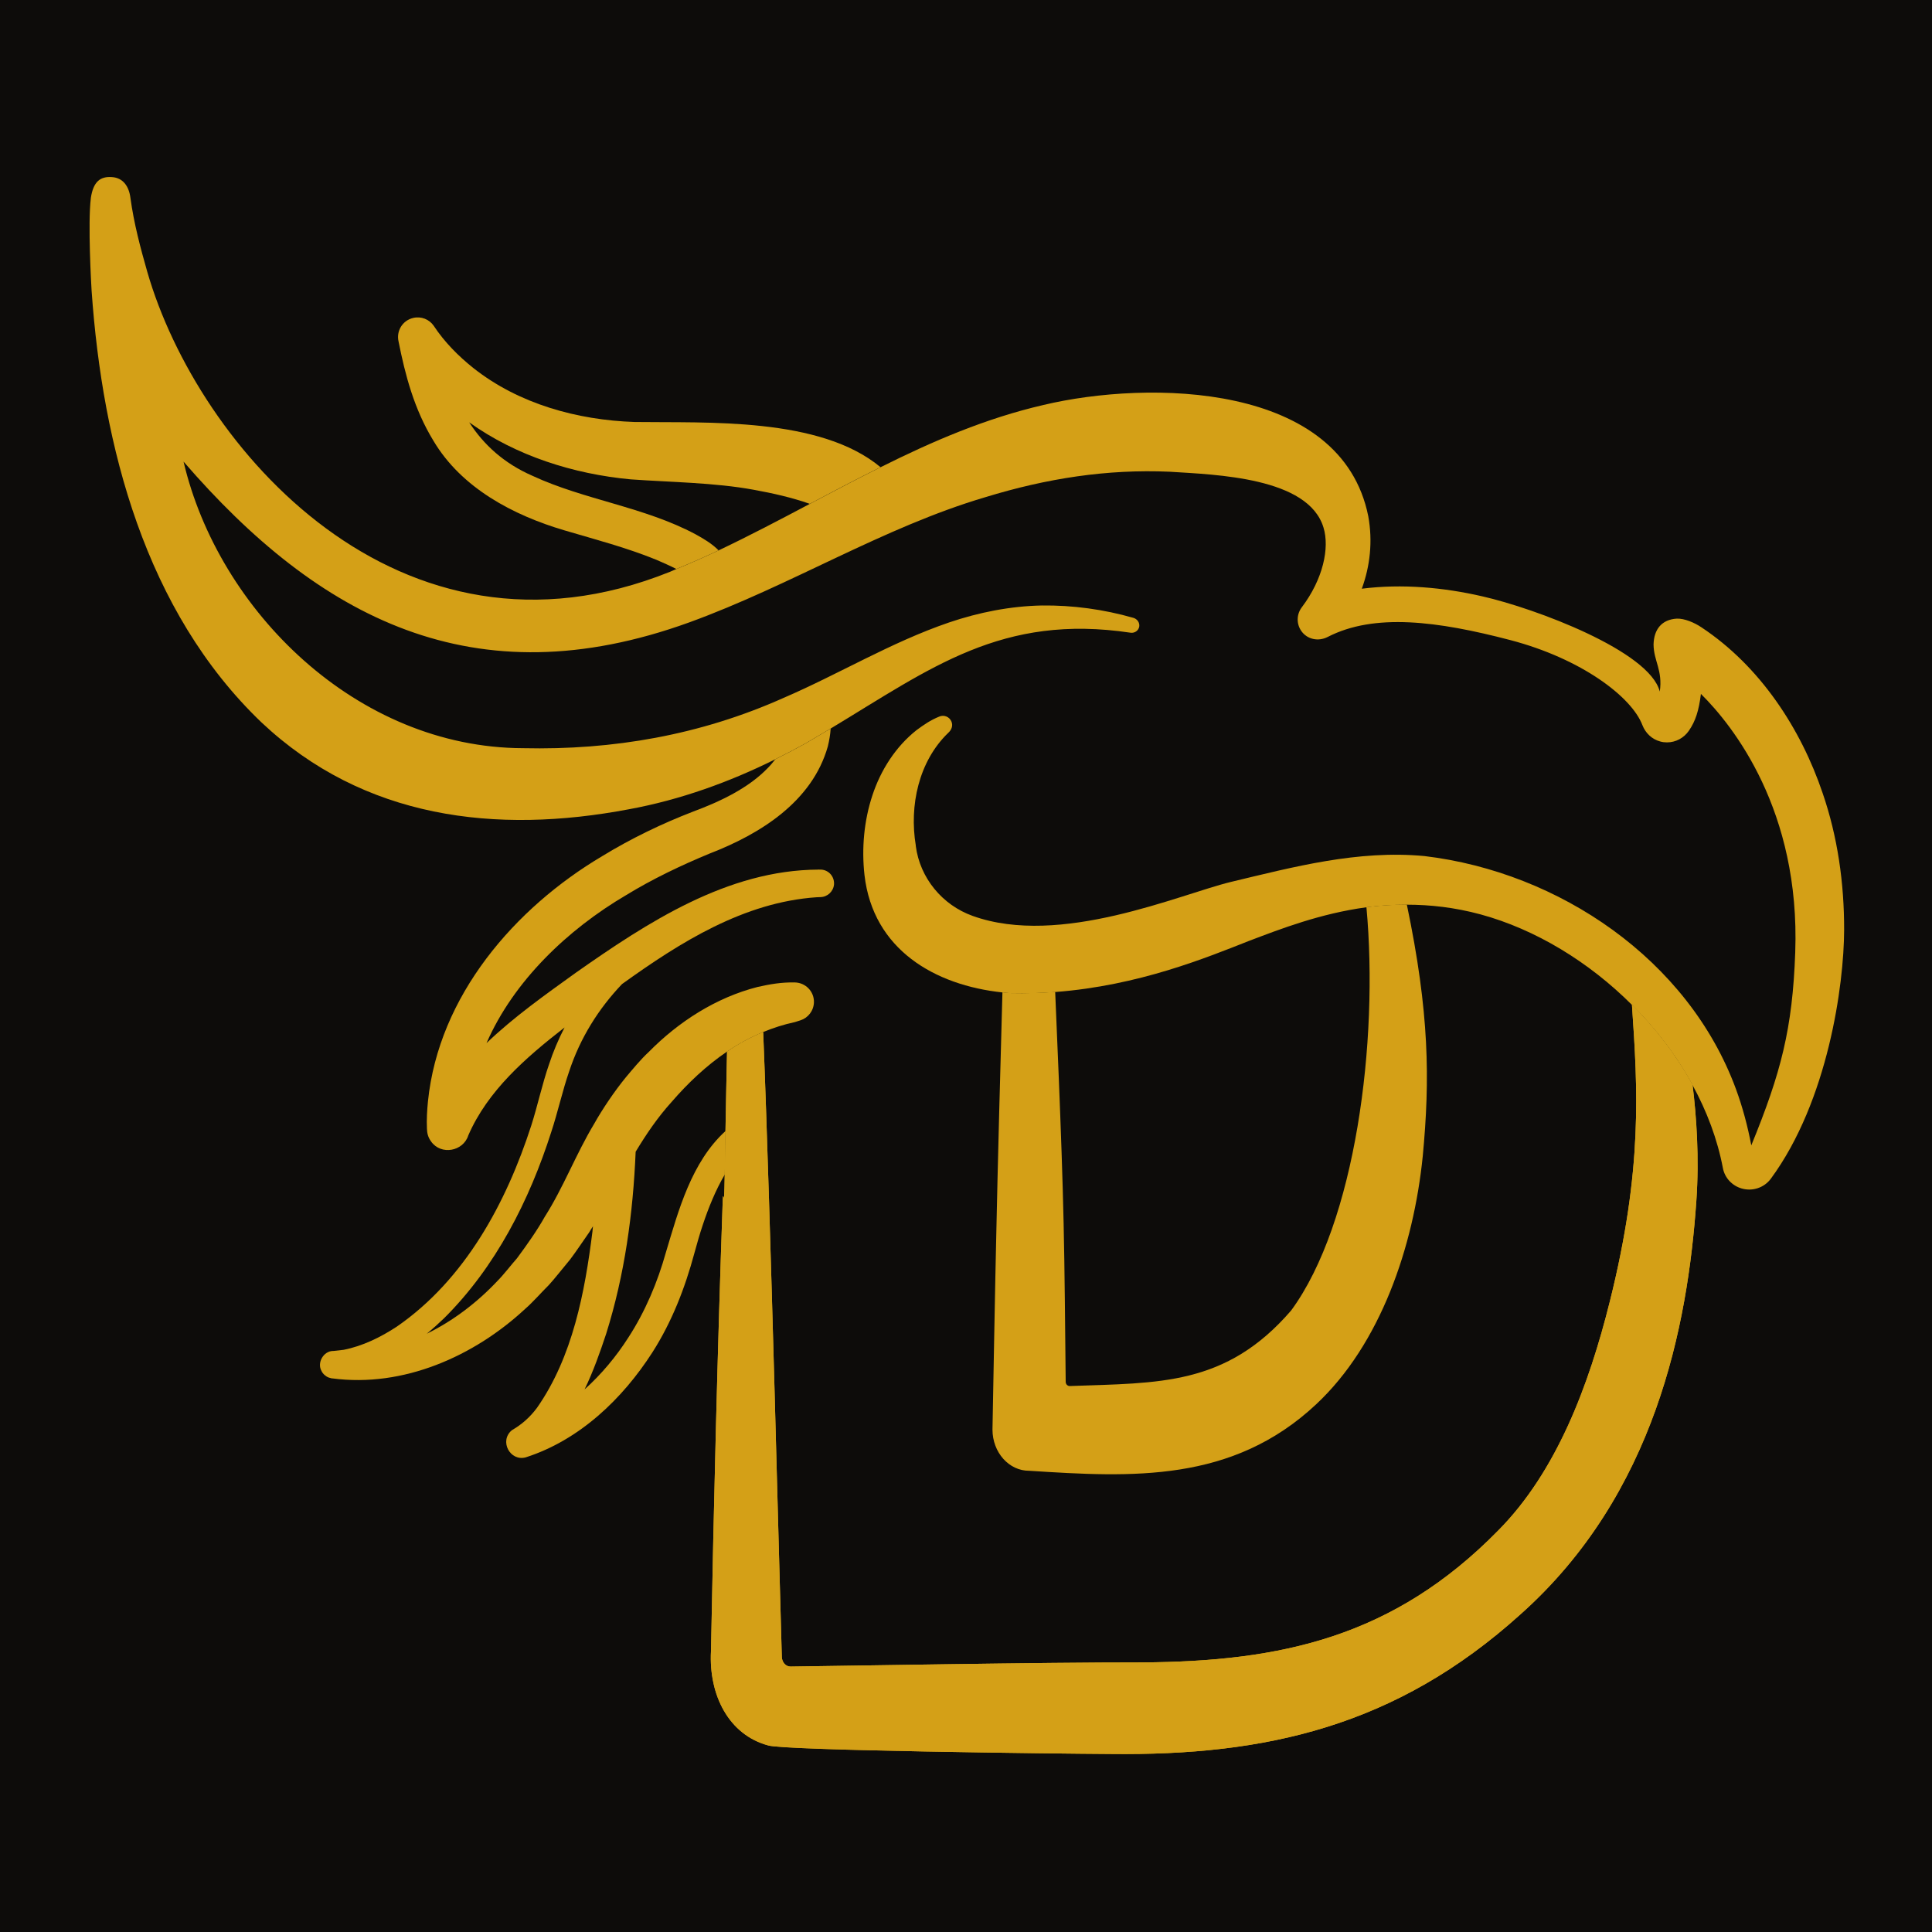
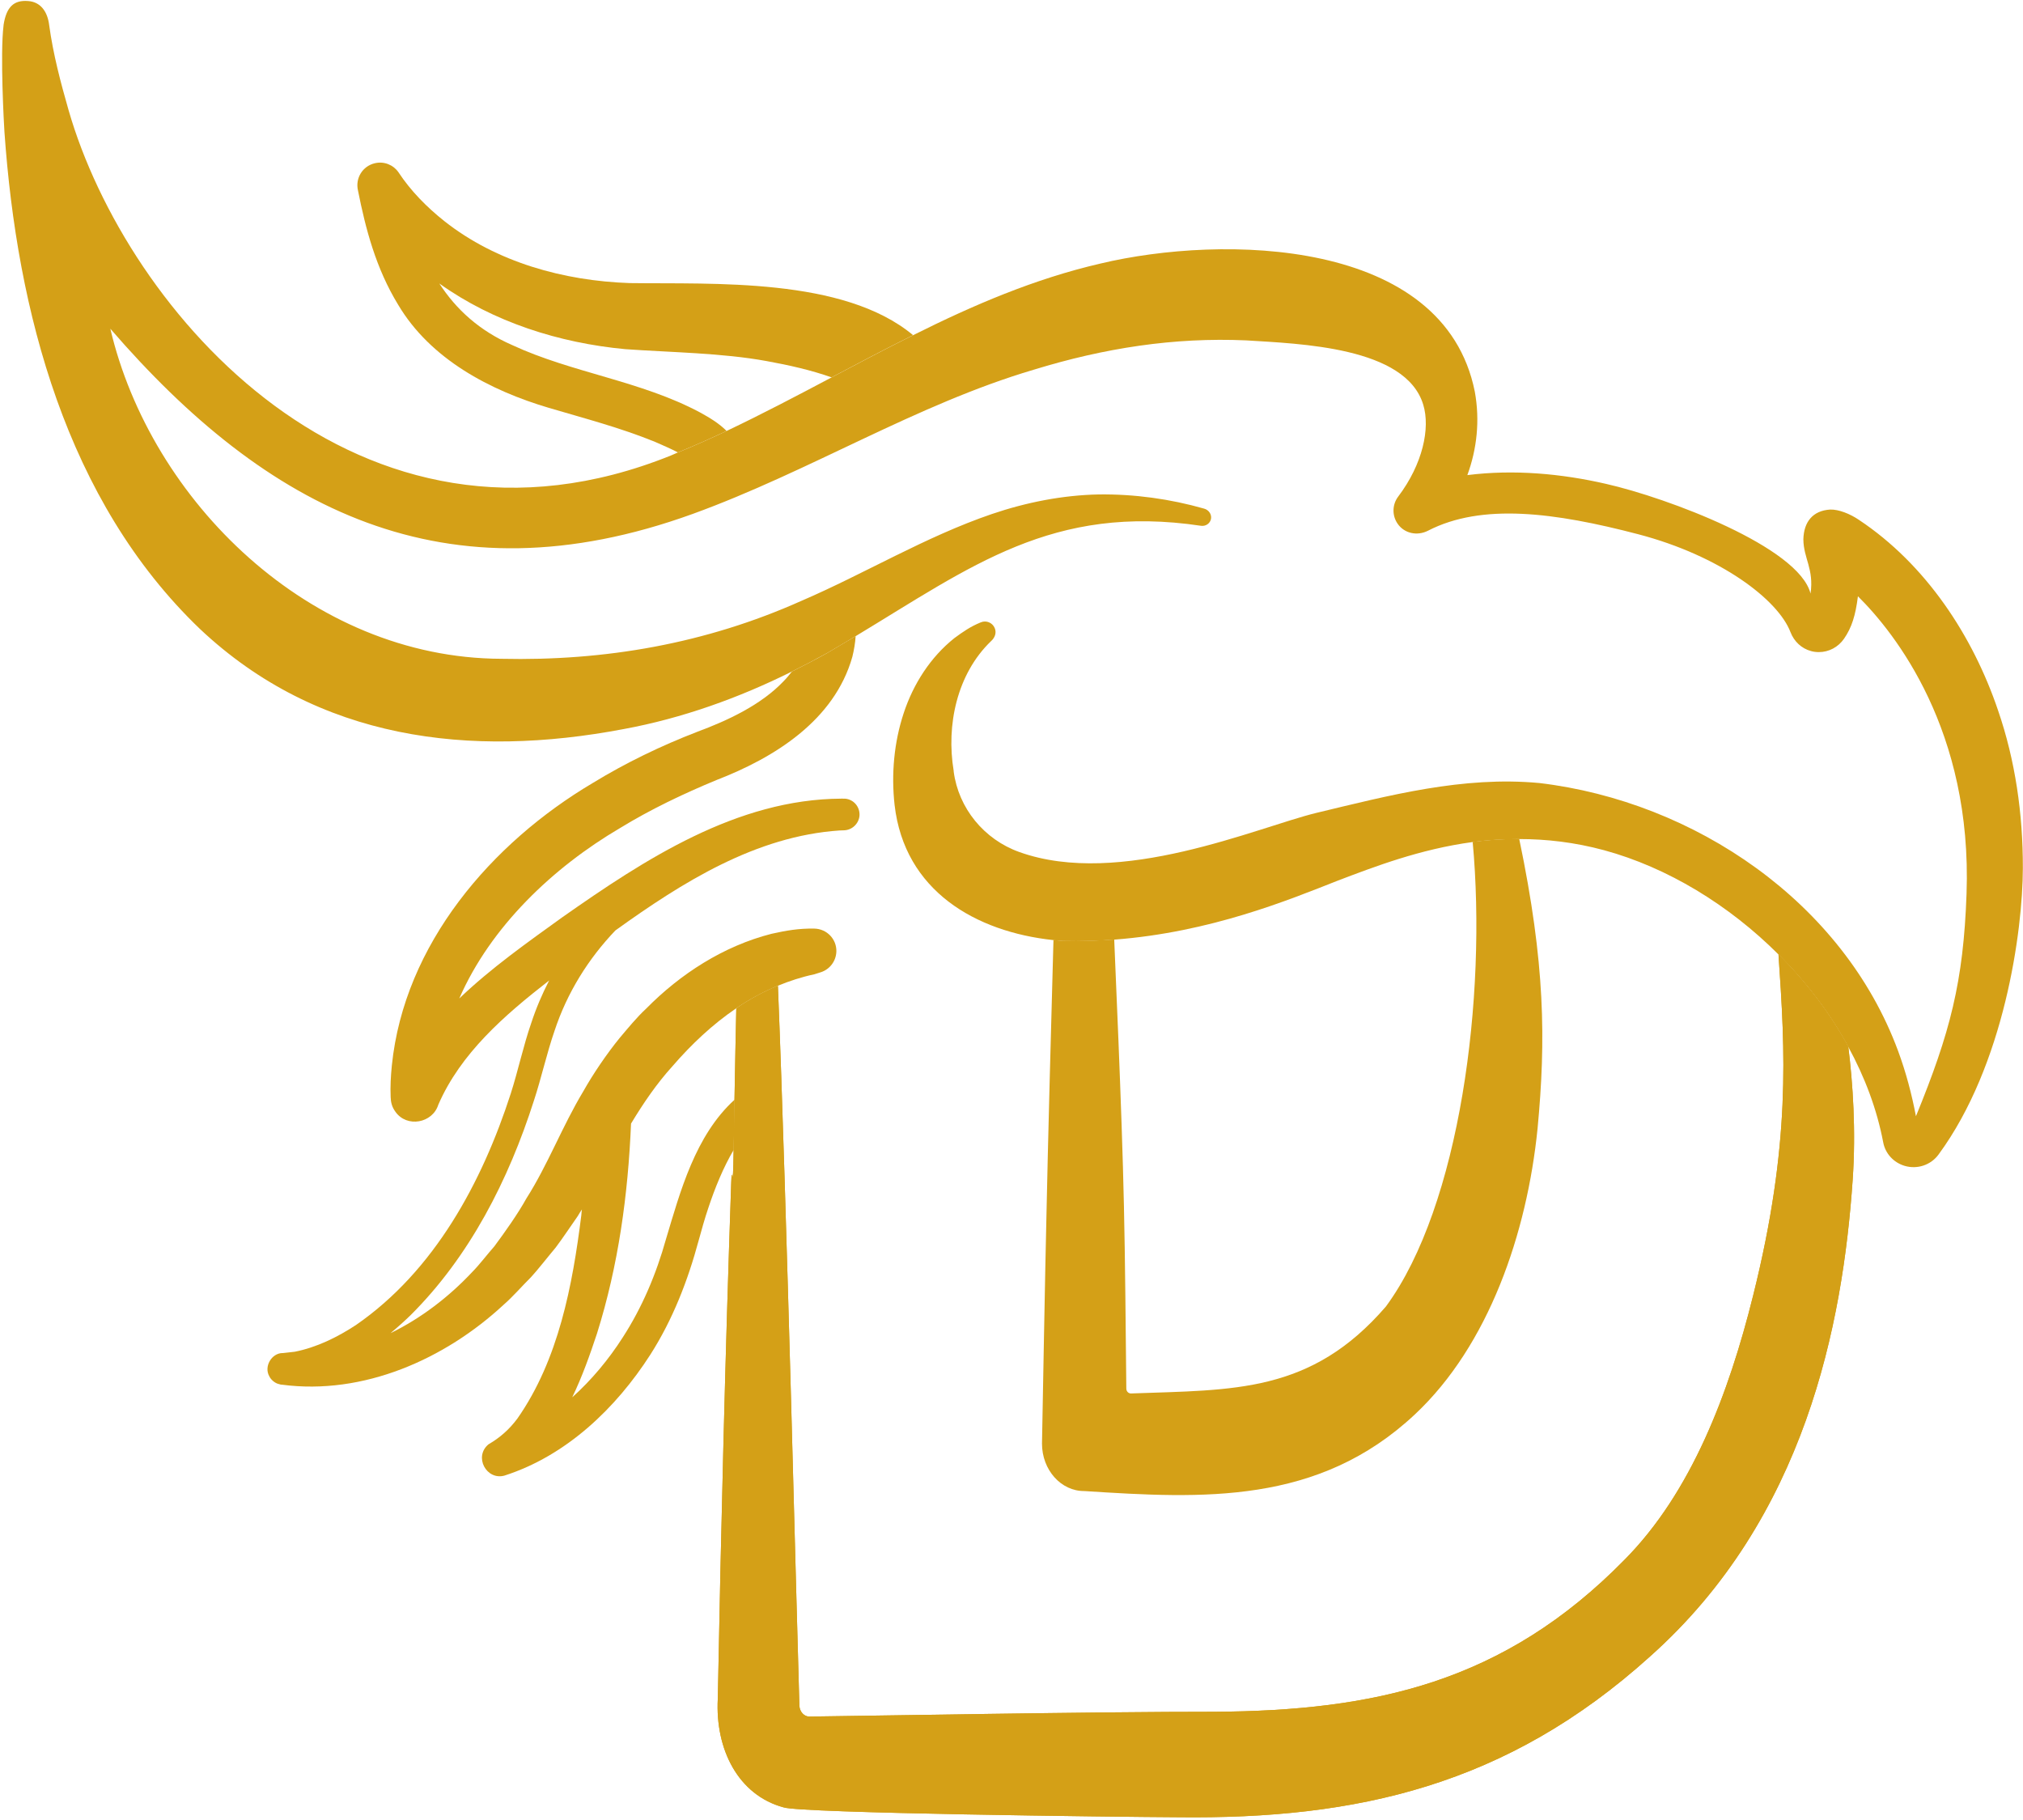
- <svg xmlns="http://www.w3.org/2000/svg" viewBox="30.69 11.08 456 456" fill="#D4A017" role="img" aria-label="Djaunt">
-   <rect x="30.69" y="11.08" width="456" height="456" fill="#0D0C0A" />
+ <svg xmlns="http://www.w3.org/2000/svg" viewBox="51.4 52.67 414.58 372.82" fill="#D4A017" role="img" aria-label="Djaunt dragon icon">
  <g>
    <g>
      <path d="M444.83,286.32c0-0.02-0.02-0.05-0.02-0.08C444.82,286.33,444.84,286.4,444.83,286.32z" />
      <path d="M187.88,306.6c-1.99,7.13-4.89,14.01-8.87,20.15c-2.84,4.46-6.39,8.72-10.34,12.26c2.08-4.31,3.67-8.84,5.08-13.09    c4.4-14.01,6.36-28.47,6.97-43c2.51-4.16,5.23-8.17,8.5-11.77c3.85-4.46,8.23-8.59,13.06-11.86c2.69-1.84,5.54-3.36,8.53-4.62    c2.38-0.98,4.89-1.8,7.49-2.35l1.35-0.43c1.77-0.58,3.09-2.23,3.15-4.25c0.06-2.54-1.96-4.62-4.5-4.68    c-3.21-0.06-5.81,0.4-8.81,1.07c-9.82,2.51-18.65,8.2-25.69,15.35c-1.86,1.71-3.79,4.07-5.41,5.99c-2.6,3.18-5.47,7.4-7.46,10.95    c-4.31,7.16-7.25,15.02-11.65,21.93c-1.8,3.24-4.37,6.85-6.57,9.82c-1.44,1.62-3.09,3.82-4.59,5.32    c-4.74,5.05-10.43,9.42-16.7,12.48c1.44-1.19,2.81-2.42,4.13-3.7c12.14-12.08,20.09-27.77,25.26-43.94    c1.5-4.53,2.66-9.79,4.22-14.28c2.6-7.89,6.94-14.8,12.48-20.61c13.79-9.91,28.78-19.33,45.96-20.49c0.27,0,0.55-0.03,0.86-0.03    c1.65-0.03,3.06-1.32,3.21-3c0.12-1.8-1.19-3.36-3-3.49h-0.52v-0.03c-0.06,0-0.12,0.03-0.18,0.03    c-21.44,0.09-40.31,12.45-57.25,24.34c-7,5.05-14.56,10.37-21.07,16.61c6.42-14.71,19.21-26.85,32.94-34.92    c6.24-3.82,13.03-7.06,19.79-9.85c11.8-4.56,24.13-12.17,27.83-25.26c0.34-1.41,0.58-2.78,0.67-4.22    c-1.9,1.13-3.85,2.29-5.84,3.46c-2.35,1.31-4.77,2.57-7.22,3.79c-0.55,0.7-1.1,1.38-1.71,1.99c-4.59,4.83-11.35,8.01-17.71,10.37    c-7.37,2.84-14.65,6.36-21.41,10.49c-20.73,12.29-38.62,33-41.16,57.89c-0.21,2.14-0.34,4.28-0.24,6.48    c0.03,1.01,0.24,1.99,0.98,3c2.35,3.33,7.61,2.32,8.78-1.44c4.59-10.55,13.49-18.29,22.72-25.47c-1.44,2.78-2.69,5.72-3.67,8.72    c-1.59,4.56-2.72,9.85-4.19,14.43c-5.9,18.26-15.66,36.36-31.74,47.46c-3.82,2.51-8.07,4.59-12.54,5.47l-2.14,0.24l-0.27,0.03    h-0.12c-2.2,0.03-3.82,2.75-2.69,4.74c0.31,0.67,1.01,1.28,1.68,1.53c0.67,0.21,0.8,0.21,0.83,0.21h0.09    c16.67,2.2,33.39-5.2,45.44-16.39c1.84-1.59,3.85-3.91,5.59-5.63c1.16-1.22,3.95-4.77,5.05-6.06c1.53-2.02,3.06-4.37,4.53-6.45    c0.27-0.46,0.55-0.92,0.86-1.38c-0.06,0.4-0.09,0.8-0.12,1.19c-1.8,14.4-4.68,29.63-13.09,41.65c-1.68,2.26-3.61,3.95-5.93,5.29    c-3.06,2.54-0.43,7.4,3.24,6.42c12.72-4.07,22.87-13.82,29.91-24.77c4.62-7.22,7.71-15.23,9.91-23.39    c0.58-2.11,1.28-4.62,1.99-6.7c1.35-4.07,3.06-8.29,5.2-11.9c0.06-3.39,0.12-6.88,0.18-10.28    C193.87,285.35,190.81,296.85,187.88,306.6z M132.07,275.74l-0.03,0.06C132.06,275.76,131.97,275.98,132.07,275.74    c0-0.02,0.01-0.03,0.02-0.04C132.08,275.71,132.08,275.72,132.07,275.74z" />
      <path d="M132.04,275.8l0.03-0.06c0.01-0.01,0.01-0.03,0.02-0.04c-0.01,0.01-0.01,0.02-0.02,0.04    C131.97,275.98,132.06,275.76,132.04,275.8z" />
      <path d="M194.85,137.18c-12.14-6.48-26.21-8.1-38.47-13.79c-6.73-2.94-11.5-7.31-14.95-12.63c11.07,7.92,24.62,12.2,38.1,13.46    c9.36,0.67,19.82,0.76,29.02,2.45c4.56,0.83,9.05,1.84,13.27,3.33c5.54-2.94,11.1-5.87,16.7-8.65    c-14.28-11.9-40.95-10.43-58.07-10.67c-13.49-0.46-27.28-4.25-37.98-12.69c-3.61-2.87-6.88-6.18-9.42-10.03    c-1.04-1.5-2.94-2.29-4.83-1.84c-2.51,0.58-4.04,3.06-3.46,5.57c1.56,7.86,3.67,15.96,8.23,23.42    c6.64,11.19,18.87,17.58,30.86,21.13c7.55,2.23,14.65,4.07,21.77,6.97c1.59,0.7,3.18,1.38,4.71,2.17c3.36-1.38,6.67-2.84,9.97-4.4    C198.73,139.39,196.74,138.22,194.85,137.18z" />
      <path d="M410.66,318.22c-4.98,20-12.63,40.24-26.33,54.07c-24.77,25.26-51.34,30.95-84.07,31.16    c-23.18-0.03-72.48,0.86-82.96,0.98c-1.1,0.03-2.02-0.98-2.08-2.23c-0.46-14.4-2.63-103.88-4.4-147.52    c-3,1.25-5.84,2.78-8.53,4.62c-0.12,5.05-0.24,11.71-0.37,18.75c-0.06,3.39-0.12,6.88-0.18,10.28c-0.15,10.43-0.34,1.83-0.49,6.73    c-1.22,35.23-2.08,70.49-2.75,105.72c-0.55,10.37,4.19,19.75,13.49,22.26c3.49,1.19,68.41,1.96,80.85,2.02    c36.54,0.43,67.34-6.45,96.7-32.94c31.86-28.38,39.49-68.13,41.53-97.61c0.71-10.25,0.03-19.88-0.89-27.34    c-3.76-6.91-8.65-13.3-14.31-18.93C417.23,268.13,418.45,287.03,410.66,318.22z" />
      <path d="M460.87,198.25c-5.14-15.2-14.74-29.91-28.56-39.08c-1.71-1.16-4.07-2.14-5.84-2.08c-3.58,0.21-5.41,2.54-5.5,6.09    c0.03,3.94,2.2,6.05,1.47,11.13c-2.38-9.54-29.33-19.63-41.89-22.48c-9.17-2.11-18.93-3-28.44-1.8c1.96-5.35,2.6-11.19,1.53-17.09    c-6.33-31.65-51.83-32.2-76.69-26.27c-13.52,3.12-26.12,8.53-38.41,14.68c-5.6,2.78-11.16,5.72-16.7,8.65    c-7.16,3.79-14.31,7.55-21.53,10.98c-3.3,1.56-6.61,3.03-9.97,4.4c-0.49,0.21-0.98,0.43-1.47,0.64    c-64,25.78-111.53-29.51-123.42-70.79c-1.62-5.66-3.15-11.41-3.97-17.4c-0.34-2.84-1.81-4.8-4.37-4.95    c-2.81-0.21-4.4,1.13-4.98,4.92c0,0.03,0,0.03,0,0.06c-0.73,5.93,0.09,20.49,0.18,21.83c2.57,36.73,12.66,75.63,40.09,101.89    c24.16,22.75,55.32,26.48,86.82,20.49c11.96-2.2,23.64-6.39,34.49-11.8c2.45-1.22,4.86-2.48,7.22-3.79    c1.99-1.16,3.95-2.32,5.84-3.46c23.64-14.25,40.4-27.16,70.79-22.6c0.95,0.12,1.84-0.49,2.02-1.44c0.15-0.95-0.49-1.83-1.41-2.08    c-6.97-1.99-14.28-3-21.59-2.91c-7.43,0.15-14.86,1.62-21.9,4.01c-13.7,4.68-26.02,12.2-39.05,17.8    c-19.63,8.78-40.3,12.35-61.5,11.87c-39.24-0.12-71.86-32.45-80.12-67.64c31.92,36.94,68.53,56.36,119.36,37.95    c24.01-8.72,45.78-22.42,69.85-29.54c14.53-4.46,28.78-6.67,43.55-6.02c10.98,0.7,32.72,1.31,36.3,13.18    c1.47,4.8-0.09,12.17-5.14,18.84c-1.22,1.62-1.28,3.85-0.12,5.54c1.38,2.02,4.04,2.57,6.24,1.44c11.04-5.69,25.93-3.76,43.09,0.73    c16.79,4.4,28.65,13.39,31.19,20.06c0.73,1.9,2.26,3.36,4.22,3.88c0.52,0.15,1.07,0.21,1.59,0.21c2.05,0,3.97-1.01,5.17-2.75    c1.56-2.26,2.35-4.74,2.84-8.69c7.61,7.52,23.46,27.52,22.26,60.98c-0.64,18.07-3.36,28.44-10.37,45.57    c-0.86-4.53-2.05-9.02-3.64-13.33c-11.25-30.52-41.71-51.16-73.52-54.95c-15.72-1.47-30.89,2.57-45.72,6.12    c-12.08,2.94-40.24,15.44-60.89,8.01c-7.19-2.57-12.45-8.96-13.43-16.51v-0.12c-1.56-9.36,0.67-19.85,7.65-26.57    c0.76-0.67,1.19-1.68,0.76-2.69c-0.46-1.1-1.74-1.65-2.87-1.16c-2.11,0.86-3.64,1.93-5.38,3.21c-4.92,3.91-8.44,9.42-10.4,15.38    c-1.99,5.99-2.57,12.54-1.87,18.81c2.02,17.61,16.61,26.02,32.57,27.71c0.64,0.06,1.31,0.15,1.96,0.18    c3.61,0.09,7.1-0.03,10.49-0.28c19.75-1.5,35.81-8.16,45.78-12.08c7.4-2.81,16.79-6.45,27.67-7.92c3.06-0.4,6.24-0.61,9.54-0.61    c5.5,0,11.31,0.64,17.4,2.29c12.94,3.52,25.56,11.19,35.72,21.35c5.66,5.63,10.55,12.02,14.31,18.93    c3.39,6.21,5.87,12.78,7.16,19.57c0.43,2.32,2.14,4.16,4.4,4.83c2.57,0.76,5.35-0.15,6.94-2.32    c13.49-18.35,17.25-45.75,17.28-58.68C465.98,219.45,464.39,208.47,460.87,198.25z" />
      <path d="M264.94,348.5c0,5.38,3.89,9.76,8.69,9.72c24.22,1.56,47.92,2.87,67.74-15.72c15.11-14.16,22.96-37.08,25.13-58.58    c1.71-18.1,1.57-33.81-3.76-59.34c-3.3,0-6.48,0.21-9.54,0.61c2.94,31.74-2.6,74.56-17.77,95.2    c-15.38,17.83-31.16,17.06-52.26,17.83c-0.52,0-0.95-0.43-0.95-1.01c-0.12-11.44-0.24-26.76-0.49-37.43    c-0.43-20.46-1.9-51.65-1.99-54.59c-3.39,0.24-6.88,0.37-10.49,0.28c-0.64-0.03-1.31-0.12-1.96-0.18    c-0.37,12.87-1.19,43.91-1.44,56.6C265.64,309.97,264.94,348.5,264.94,348.5z" />
    </g>
  </g>
  <path d="M410.66,318.22c-4.98,20-12.63,40.24-26.33,54.07c-24.77,25.26-51.34,30.95-84.07,31.16c-23.18-0.03-72.48,0.86-82.96,0.98  c-1.1,0.03-2.02-0.98-2.08-2.23c-0.46-14.4-2.63-103.88-4.4-147.52c-3,1.25-5.84,2.78-8.53,4.62c-0.12,5.05-0.24,11.71-0.37,18.75  c-0.06,3.39-0.12,6.88-0.18,10.28c-0.15,10.43-0.34,1.83-0.49,6.73c-1.22,35.23-2.08,70.49-2.75,105.72  c-0.55,10.37,4.19,19.75,13.49,22.26c3.49,1.19,68.41,1.96,80.85,2.02c36.54,0.43,67.34-6.45,96.7-32.94  c31.86-28.38,39.49-68.13,41.53-97.61c0.71-10.25,0.03-19.88-0.89-27.34c-3.76-6.91-8.65-13.3-14.31-18.93  C417.23,268.13,418.45,287.03,410.66,318.22z" />
</svg>
